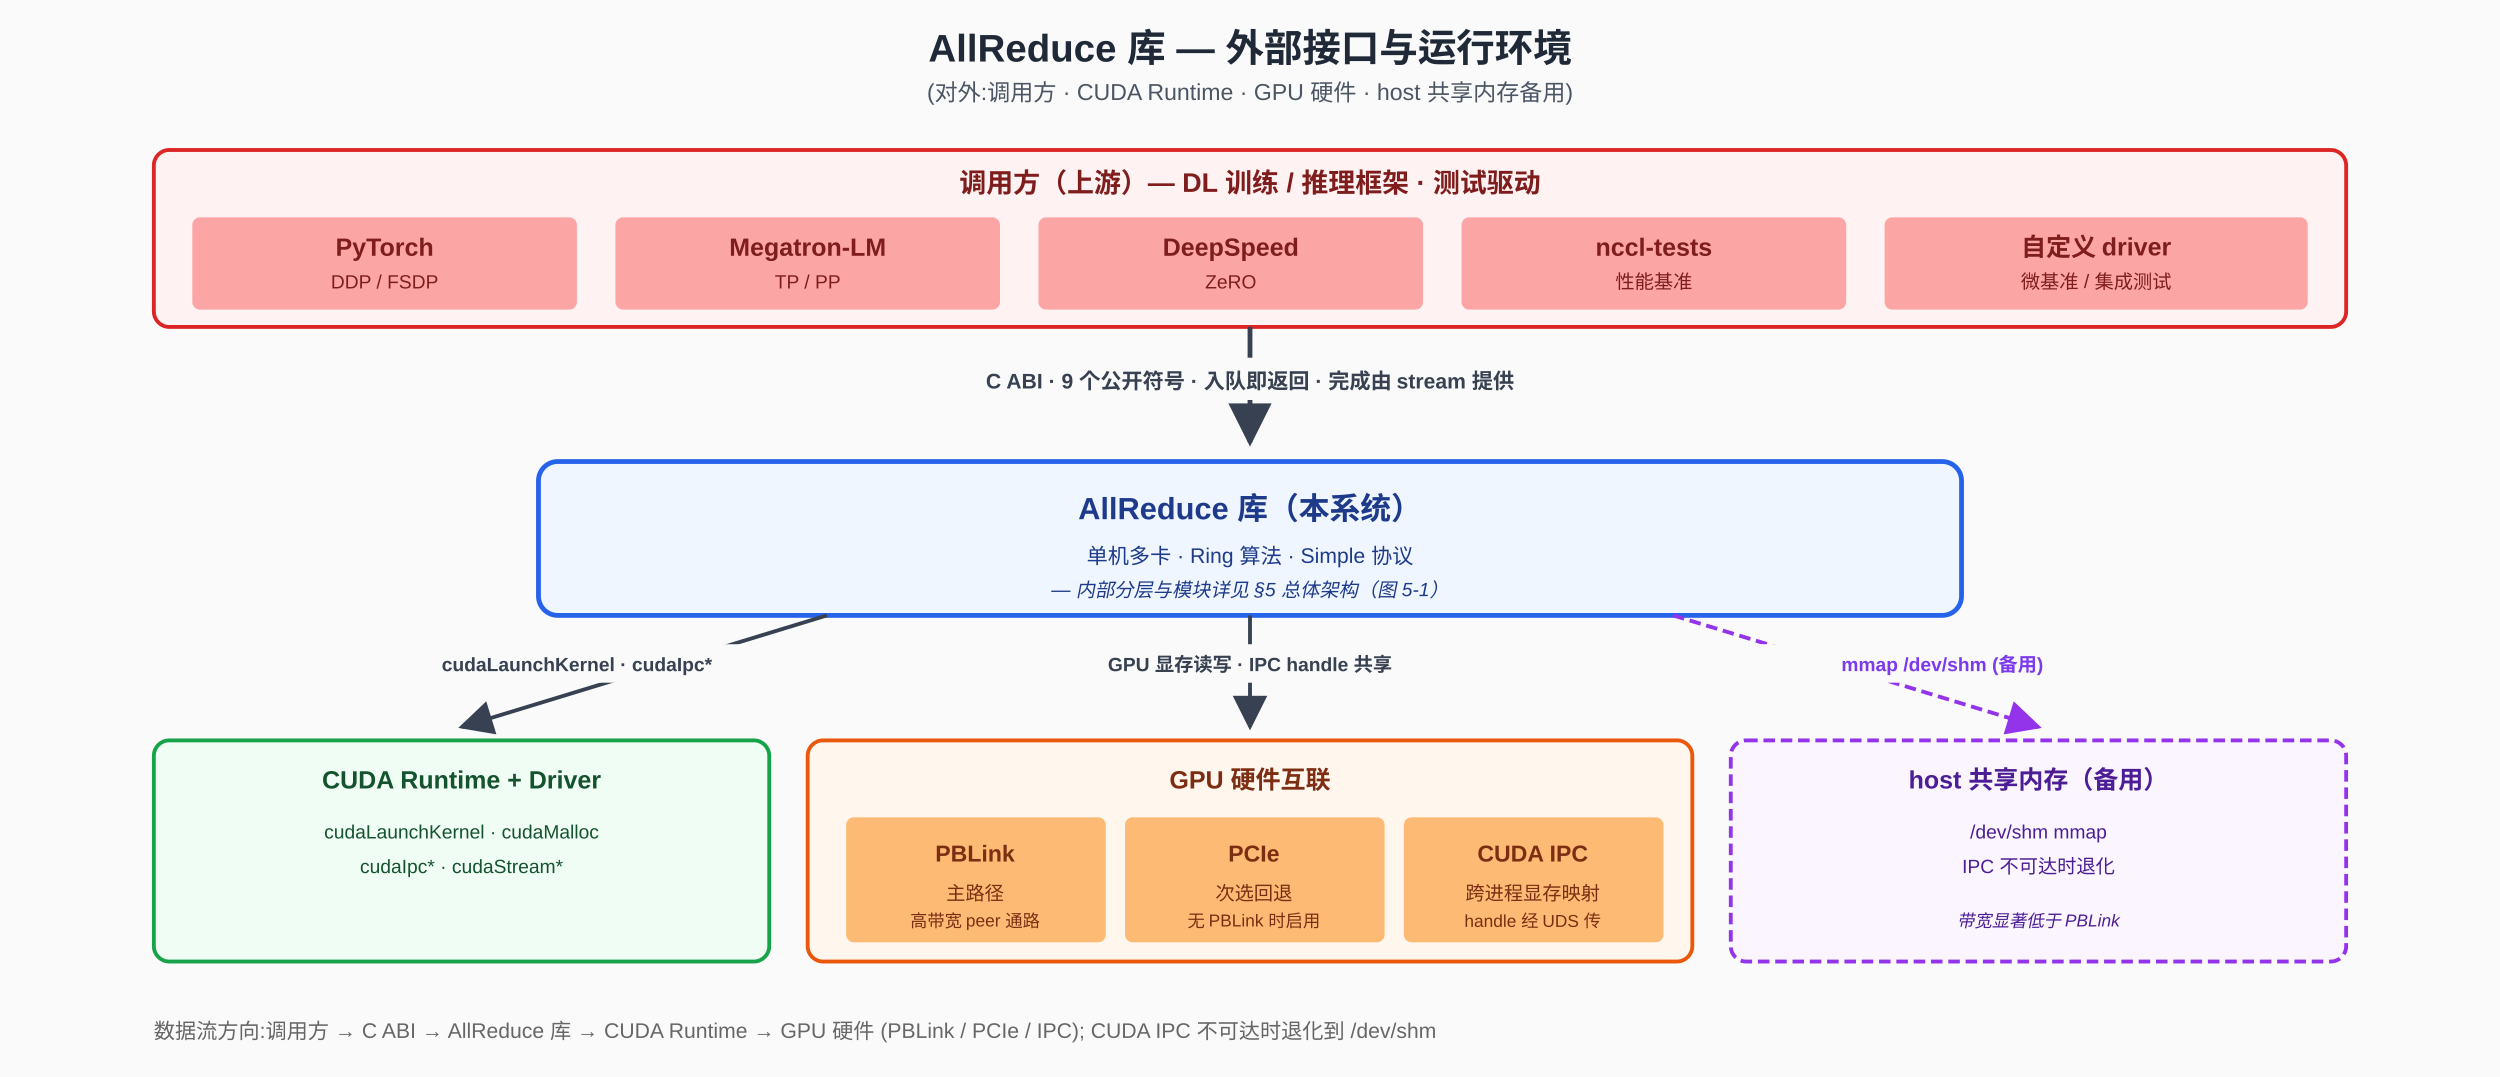
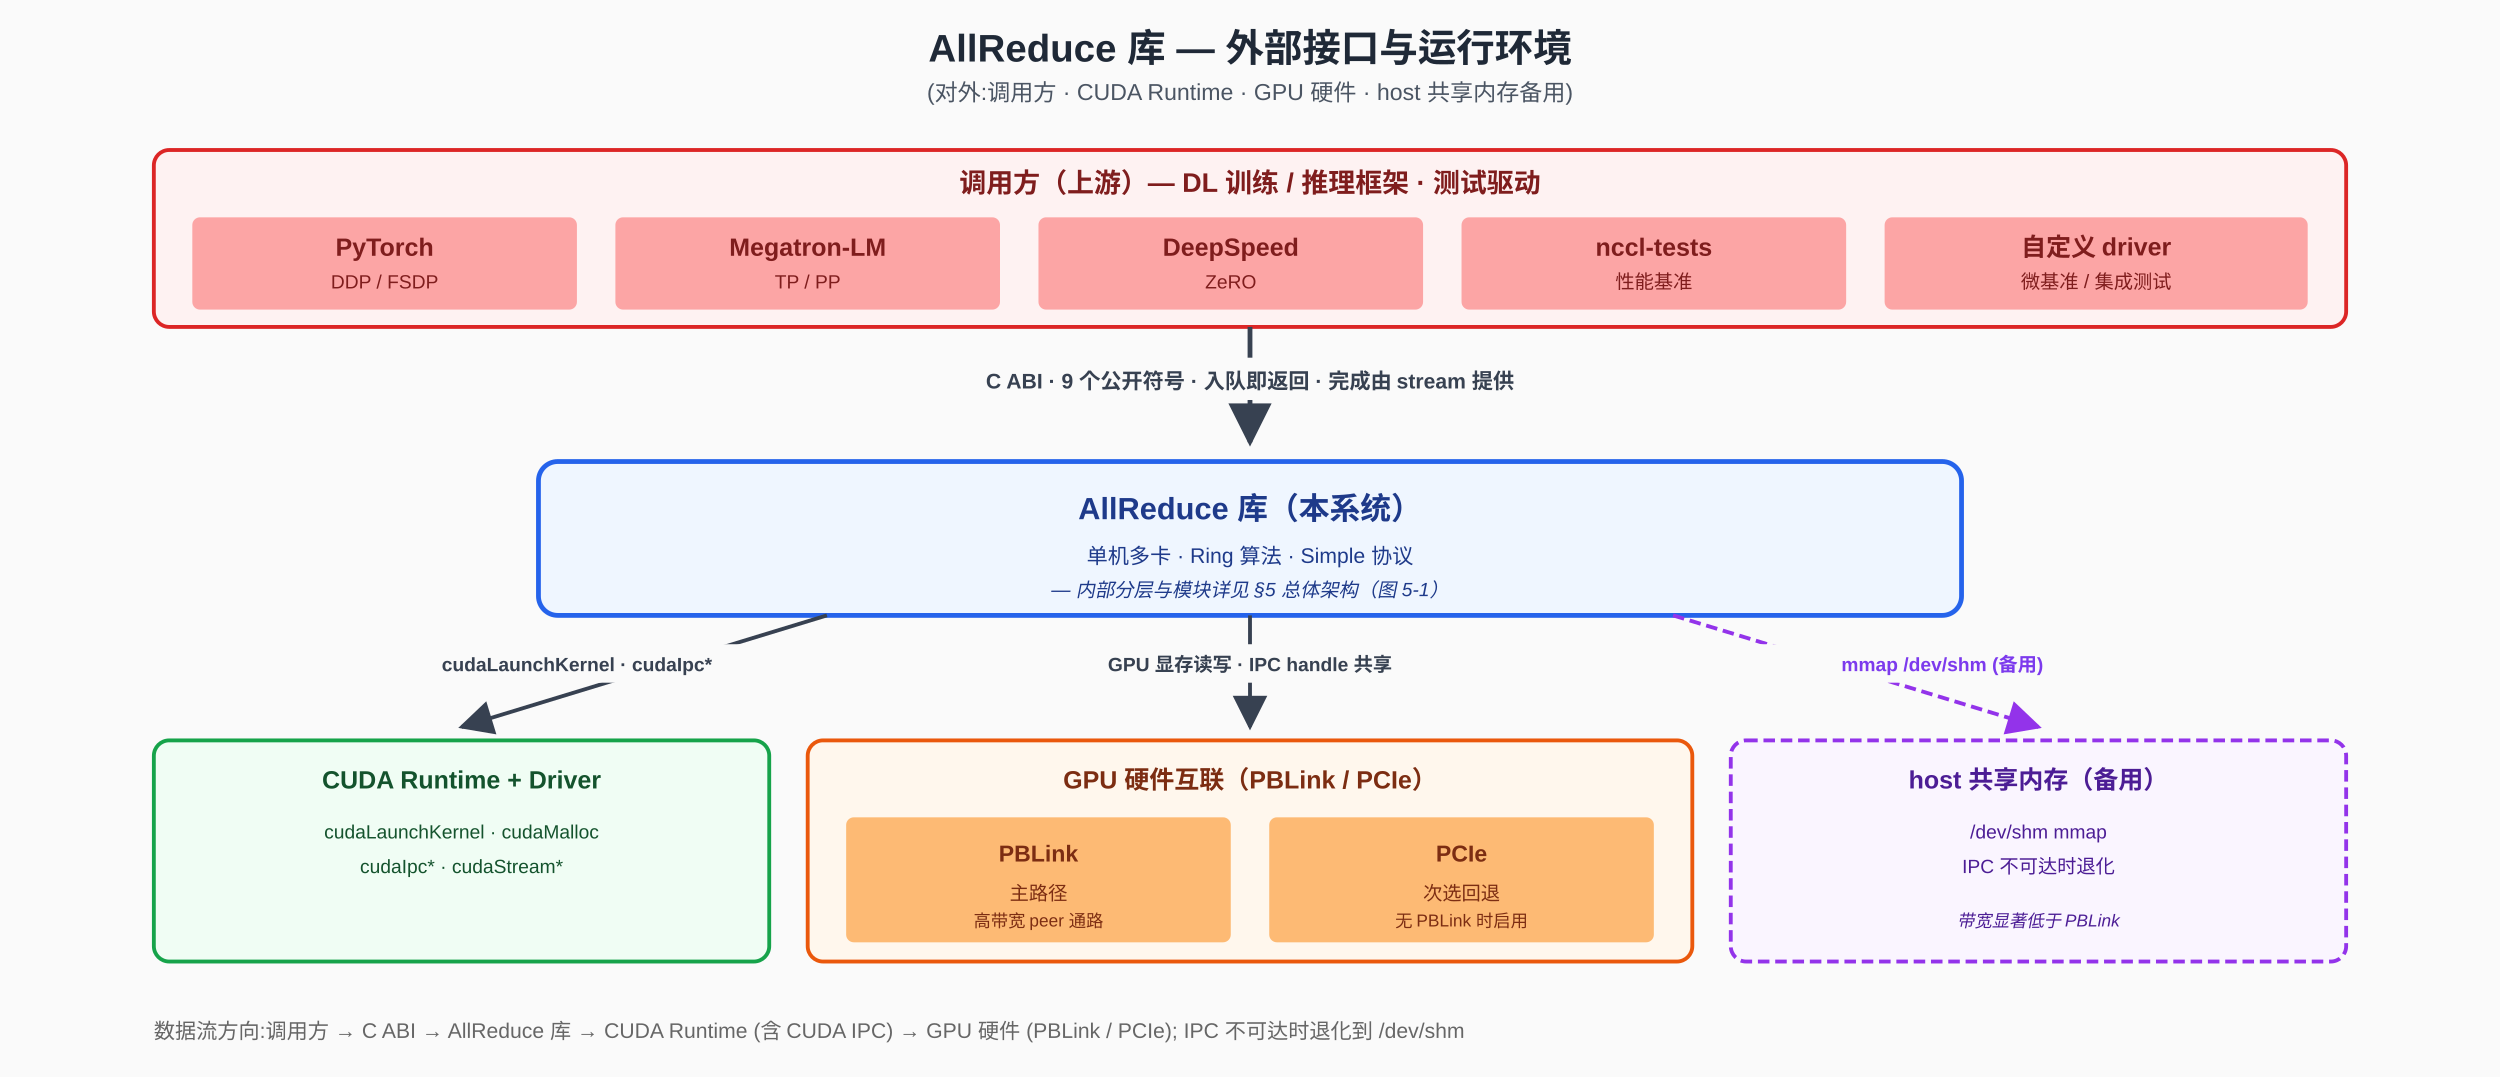
<svg xmlns="http://www.w3.org/2000/svg" viewBox="0 0 1300 560" font-family="-apple-system, BlinkMacSystemFont, 'PingFang SC', 'Microsoft YaHei', 'Helvetica Neue', Arial, sans-serif">
  <rect width="1300" height="560" fill="#fafafa" />
  <defs>
    <marker id="arrow-solid" viewBox="0 0 10 10" refX="9" refY="5" markerWidth="9" markerHeight="9" orient="auto">
      <path d="M0,0 L10,5 L0,10 Z" fill="#374151" />
    </marker>
    <marker id="arrow-fallback" viewBox="0 0 10 10" refX="9" refY="5" markerWidth="9" markerHeight="9" orient="auto">
      <path d="M0,0 L10,5 L0,10 Z" fill="#9333ea" />
    </marker>
  </defs>
  <text x="650" y="32" text-anchor="middle" font-size="20" font-weight="bold" fill="#1f2937">AllReduce 库 — 外部接口与运行环境</text>
  <text x="650" y="52" text-anchor="middle" font-size="12" fill="#4b5563">(对外:调用方 · CUDA Runtime · GPU 硬件 · host 共享内存备用)</text>
  <g>
    <rect x="80" y="78" width="1140" height="92" fill="#fef2f2" stroke="#dc2626" stroke-width="2" rx="8" />
    <text x="650" y="100" text-anchor="middle" font-size="14" font-weight="bold" fill="#7f1d1d">调用方（上游）— DL 训练 / 推理框架 · 测试驱动</text>
    <rect x="100" y="113" width="200" height="48" fill="#fca5a5" rx="4" />
    <text x="200" y="133" text-anchor="middle" font-size="13" font-weight="bold" fill="#7f1d1d">PyTorch</text>
    <text x="200" y="150" text-anchor="middle" font-size="10" fill="#7f1d1d">DDP / FSDP</text>
    <rect x="320" y="113" width="200" height="48" fill="#fca5a5" rx="4" />
    <text x="420" y="133" text-anchor="middle" font-size="13" font-weight="bold" fill="#7f1d1d">Megatron-LM</text>
    <text x="420" y="150" text-anchor="middle" font-size="10" fill="#7f1d1d">TP / PP</text>
    <rect x="540" y="113" width="200" height="48" fill="#fca5a5" rx="4" />
    <text x="640" y="133" text-anchor="middle" font-size="13" font-weight="bold" fill="#7f1d1d">DeepSpeed</text>
    <text x="640" y="150" text-anchor="middle" font-size="10" fill="#7f1d1d">ZeRO</text>
    <rect x="760" y="113" width="200" height="48" fill="#fca5a5" rx="4" />
    <text x="860" y="133" text-anchor="middle" font-size="13" font-weight="bold" fill="#7f1d1d">nccl-tests</text>
    <text x="860" y="150" text-anchor="middle" font-size="10" fill="#7f1d1d">性能基准</text>
    <rect x="980" y="113" width="220" height="48" fill="#fca5a5" rx="4" />
    <text x="1090" y="133" text-anchor="middle" font-size="13" font-weight="bold" fill="#7f1d1d">自定义 driver</text>
    <text x="1090" y="150" text-anchor="middle" font-size="10" fill="#7f1d1d">微基准 / 集成测试</text>
  </g>
  <line x1="650" y1="170" x2="650" y2="230" stroke="#374151" stroke-width="2.5" marker-end="url(#arrow-solid)" />
  <rect x="450" y="186" width="400" height="22" fill="#fafafa" />
  <text x="650" y="202" text-anchor="middle" font-size="11" font-weight="bold" fill="#374151">C ABI · 9 个公开符号 · 入队即返回 · 完成由 stream 提供</text>
  <g>
    <rect x="280" y="240" width="740" height="80" fill="#eff6ff" stroke="#2563eb" stroke-width="2.5" rx="10" />
    <text x="650" y="270" text-anchor="middle" font-size="16" font-weight="bold" fill="#1e3a8a">AllReduce 库（本系统）</text>
    <text x="650" y="293" text-anchor="middle" font-size="11" fill="#1e3a8a">单机多卡 · Ring 算法 · Simple 协议</text>
    <text x="650" y="310" text-anchor="middle" font-size="10" font-style="italic" fill="#1e3a8a">— 内部分层与模块详见 §5 总体架构（图 5-1）</text>
  </g>
  <line x1="430" y1="320" x2="240" y2="378" stroke="#374151" stroke-width="2" marker-end="url(#arrow-solid)" />
  <rect x="200" y="335" width="200" height="20" fill="#fafafa" />
  <text x="300" y="349" text-anchor="middle" font-size="10" font-weight="bold" fill="#374151">cudaLaunchKernel · cudaIpc*</text>
  <line x1="650" y1="320" x2="650" y2="378" stroke="#374151" stroke-width="2" marker-end="url(#arrow-solid)" />
  <rect x="535" y="335" width="230" height="20" fill="#fafafa" />
  <text x="650" y="349" text-anchor="middle" font-size="10" font-weight="bold" fill="#374151">GPU 显存读写 · IPC handle 共享</text>
  <line x1="870" y1="320" x2="1060" y2="378" stroke="#9333ea" stroke-width="2" stroke-dasharray="6 3" marker-end="url(#arrow-fallback)" />
  <rect x="900" y="335" width="220" height="20" fill="#fafafa" />
  <text x="1010" y="349" text-anchor="middle" font-size="10" font-weight="bold" fill="#7c3aed">mmap /dev/shm (备用)</text>
  <g>
    <rect x="80" y="385" width="320" height="115" fill="#f0fdf4" stroke="#16a34a" stroke-width="2" rx="8" />
    <text x="240" y="410" text-anchor="middle" font-size="13" font-weight="bold" fill="#14532d">CUDA Runtime + Driver</text>
    <text x="240" y="436" text-anchor="middle" font-size="10" fill="#14532d">cudaLaunchKernel · cudaMalloc</text>
    <text x="240" y="454" text-anchor="middle" font-size="10" fill="#14532d">cudaIpc* · cudaStream*</text>
  </g>
  <g>
    <rect x="420" y="385" width="460" height="115" fill="#fff7ed" stroke="#ea580c" stroke-width="2" rx="8" />
-     <text x="650" y="410" text-anchor="middle" font-size="13" font-weight="bold" fill="#7c2d12">GPU 硬件互联</text>
-     <rect x="440" y="425" width="135" height="65" fill="#fdba74" rx="4" />
-     <text x="507" y="448" text-anchor="middle" font-size="12" font-weight="bold" fill="#7c2d12">PBLink</text>
-     <text x="507" y="468" text-anchor="middle" font-size="10" fill="#7c2d12">主路径</text>
-     <text x="507" y="482" text-anchor="middle" font-size="9" fill="#7c2d12">高带宽 peer 通路</text>
-     <rect x="585" y="425" width="135" height="65" fill="#fdba74" rx="4" />
-     <text x="652" y="448" text-anchor="middle" font-size="12" font-weight="bold" fill="#7c2d12">PCIe</text>
-     <text x="652" y="468" text-anchor="middle" font-size="10" fill="#7c2d12">次选回退</text>
-     <text x="652" y="482" text-anchor="middle" font-size="9" fill="#7c2d12">无 PBLink 时启用</text>
-     <rect x="730" y="425" width="135" height="65" fill="#fdba74" rx="4" />
-     <text x="797" y="448" text-anchor="middle" font-size="12" font-weight="bold" fill="#7c2d12">CUDA IPC</text>
-     <text x="797" y="468" text-anchor="middle" font-size="10" fill="#7c2d12">跨进程显存映射</text>
-     <text x="797" y="482" text-anchor="middle" font-size="9" fill="#7c2d12">handle 经 UDS 传</text>
+     <text x="650" y="410" text-anchor="middle" font-size="13" font-weight="bold" fill="#7c2d12">GPU 硬件互联（PBLink / PCIe）</text>
+     <rect x="440" y="425" width="200" height="65" fill="#fdba74" rx="4" />
+     <text x="540" y="448" text-anchor="middle" font-size="12" font-weight="bold" fill="#7c2d12">PBLink</text>
+     <text x="540" y="468" text-anchor="middle" font-size="10" fill="#7c2d12">主路径</text>
+     <text x="540" y="482" text-anchor="middle" font-size="9" fill="#7c2d12">高带宽 peer 通路</text>
+     <rect x="660" y="425" width="200" height="65" fill="#fdba74" rx="4" />
+     <text x="760" y="448" text-anchor="middle" font-size="12" font-weight="bold" fill="#7c2d12">PCIe</text>
+     <text x="760" y="468" text-anchor="middle" font-size="10" fill="#7c2d12">次选回退</text>
+     <text x="760" y="482" text-anchor="middle" font-size="9" fill="#7c2d12">无 PBLink 时启用</text>
  </g>
  <g>
    <rect x="900" y="385" width="320" height="115" fill="#faf5ff" stroke="#9333ea" stroke-width="2" stroke-dasharray="6 3" rx="8" />
    <text x="1060" y="410" text-anchor="middle" font-size="13" font-weight="bold" fill="#4c1d95">host 共享内存（备用）</text>
    <text x="1060" y="436" text-anchor="middle" font-size="10" fill="#4c1d95">/dev/shm mmap</text>
    <text x="1060" y="454" text-anchor="middle" font-size="10" fill="#4c1d95">IPC 不可达时退化</text>
    <text x="1060" y="482" text-anchor="middle" font-size="9" font-style="italic" fill="#4c1d95">带宽显著低于 PBLink</text>
  </g>
-   <text x="80" y="540" font-size="11" fill="#666">数据流方向:调用方 → C ABI → AllReduce 库 → CUDA Runtime → GPU 硬件 (PBLink / PCIe / IPC);  CUDA IPC 不可达时退化到 /dev/shm</text>
+   <text x="80" y="540" font-size="11" fill="#666">数据流方向:调用方 → C ABI → AllReduce 库 → CUDA Runtime (含 CUDA IPC) → GPU 硬件 (PBLink / PCIe);  IPC 不可达时退化到 /dev/shm</text>
</svg>
